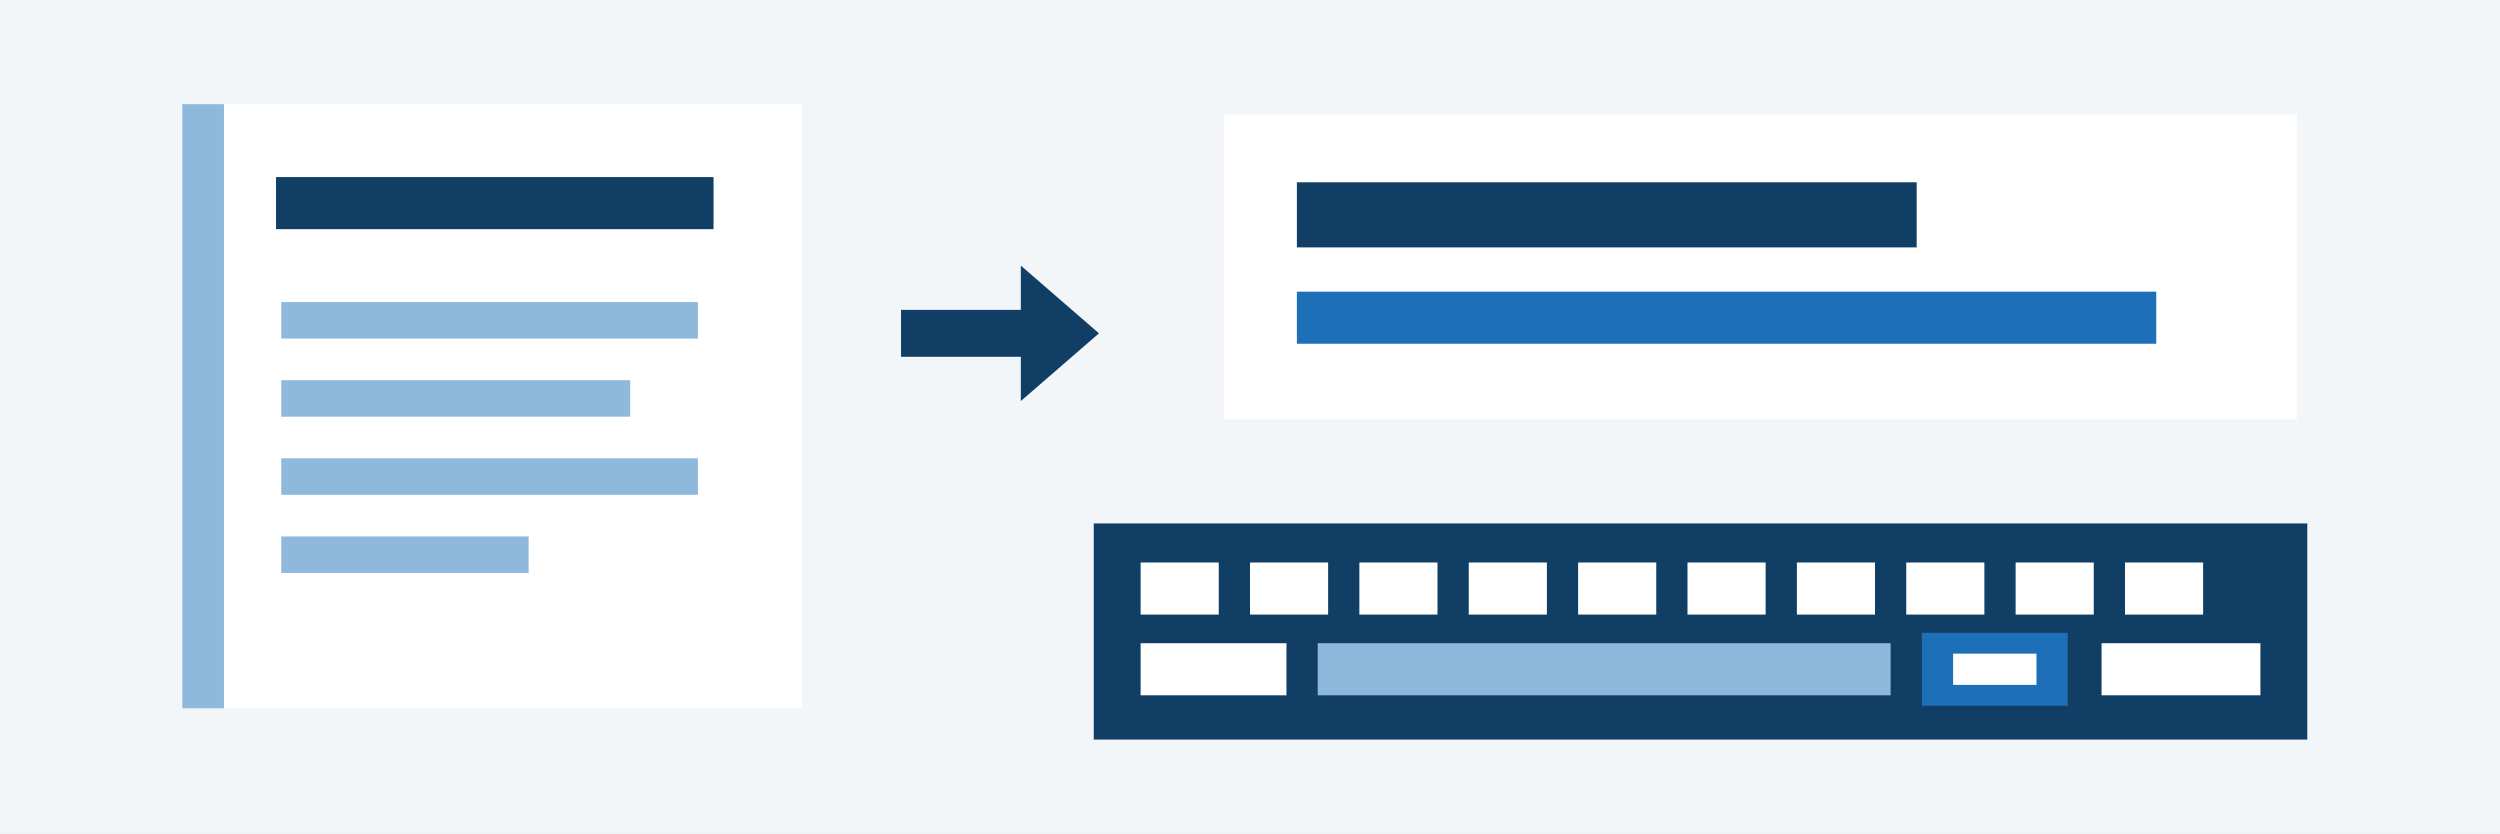
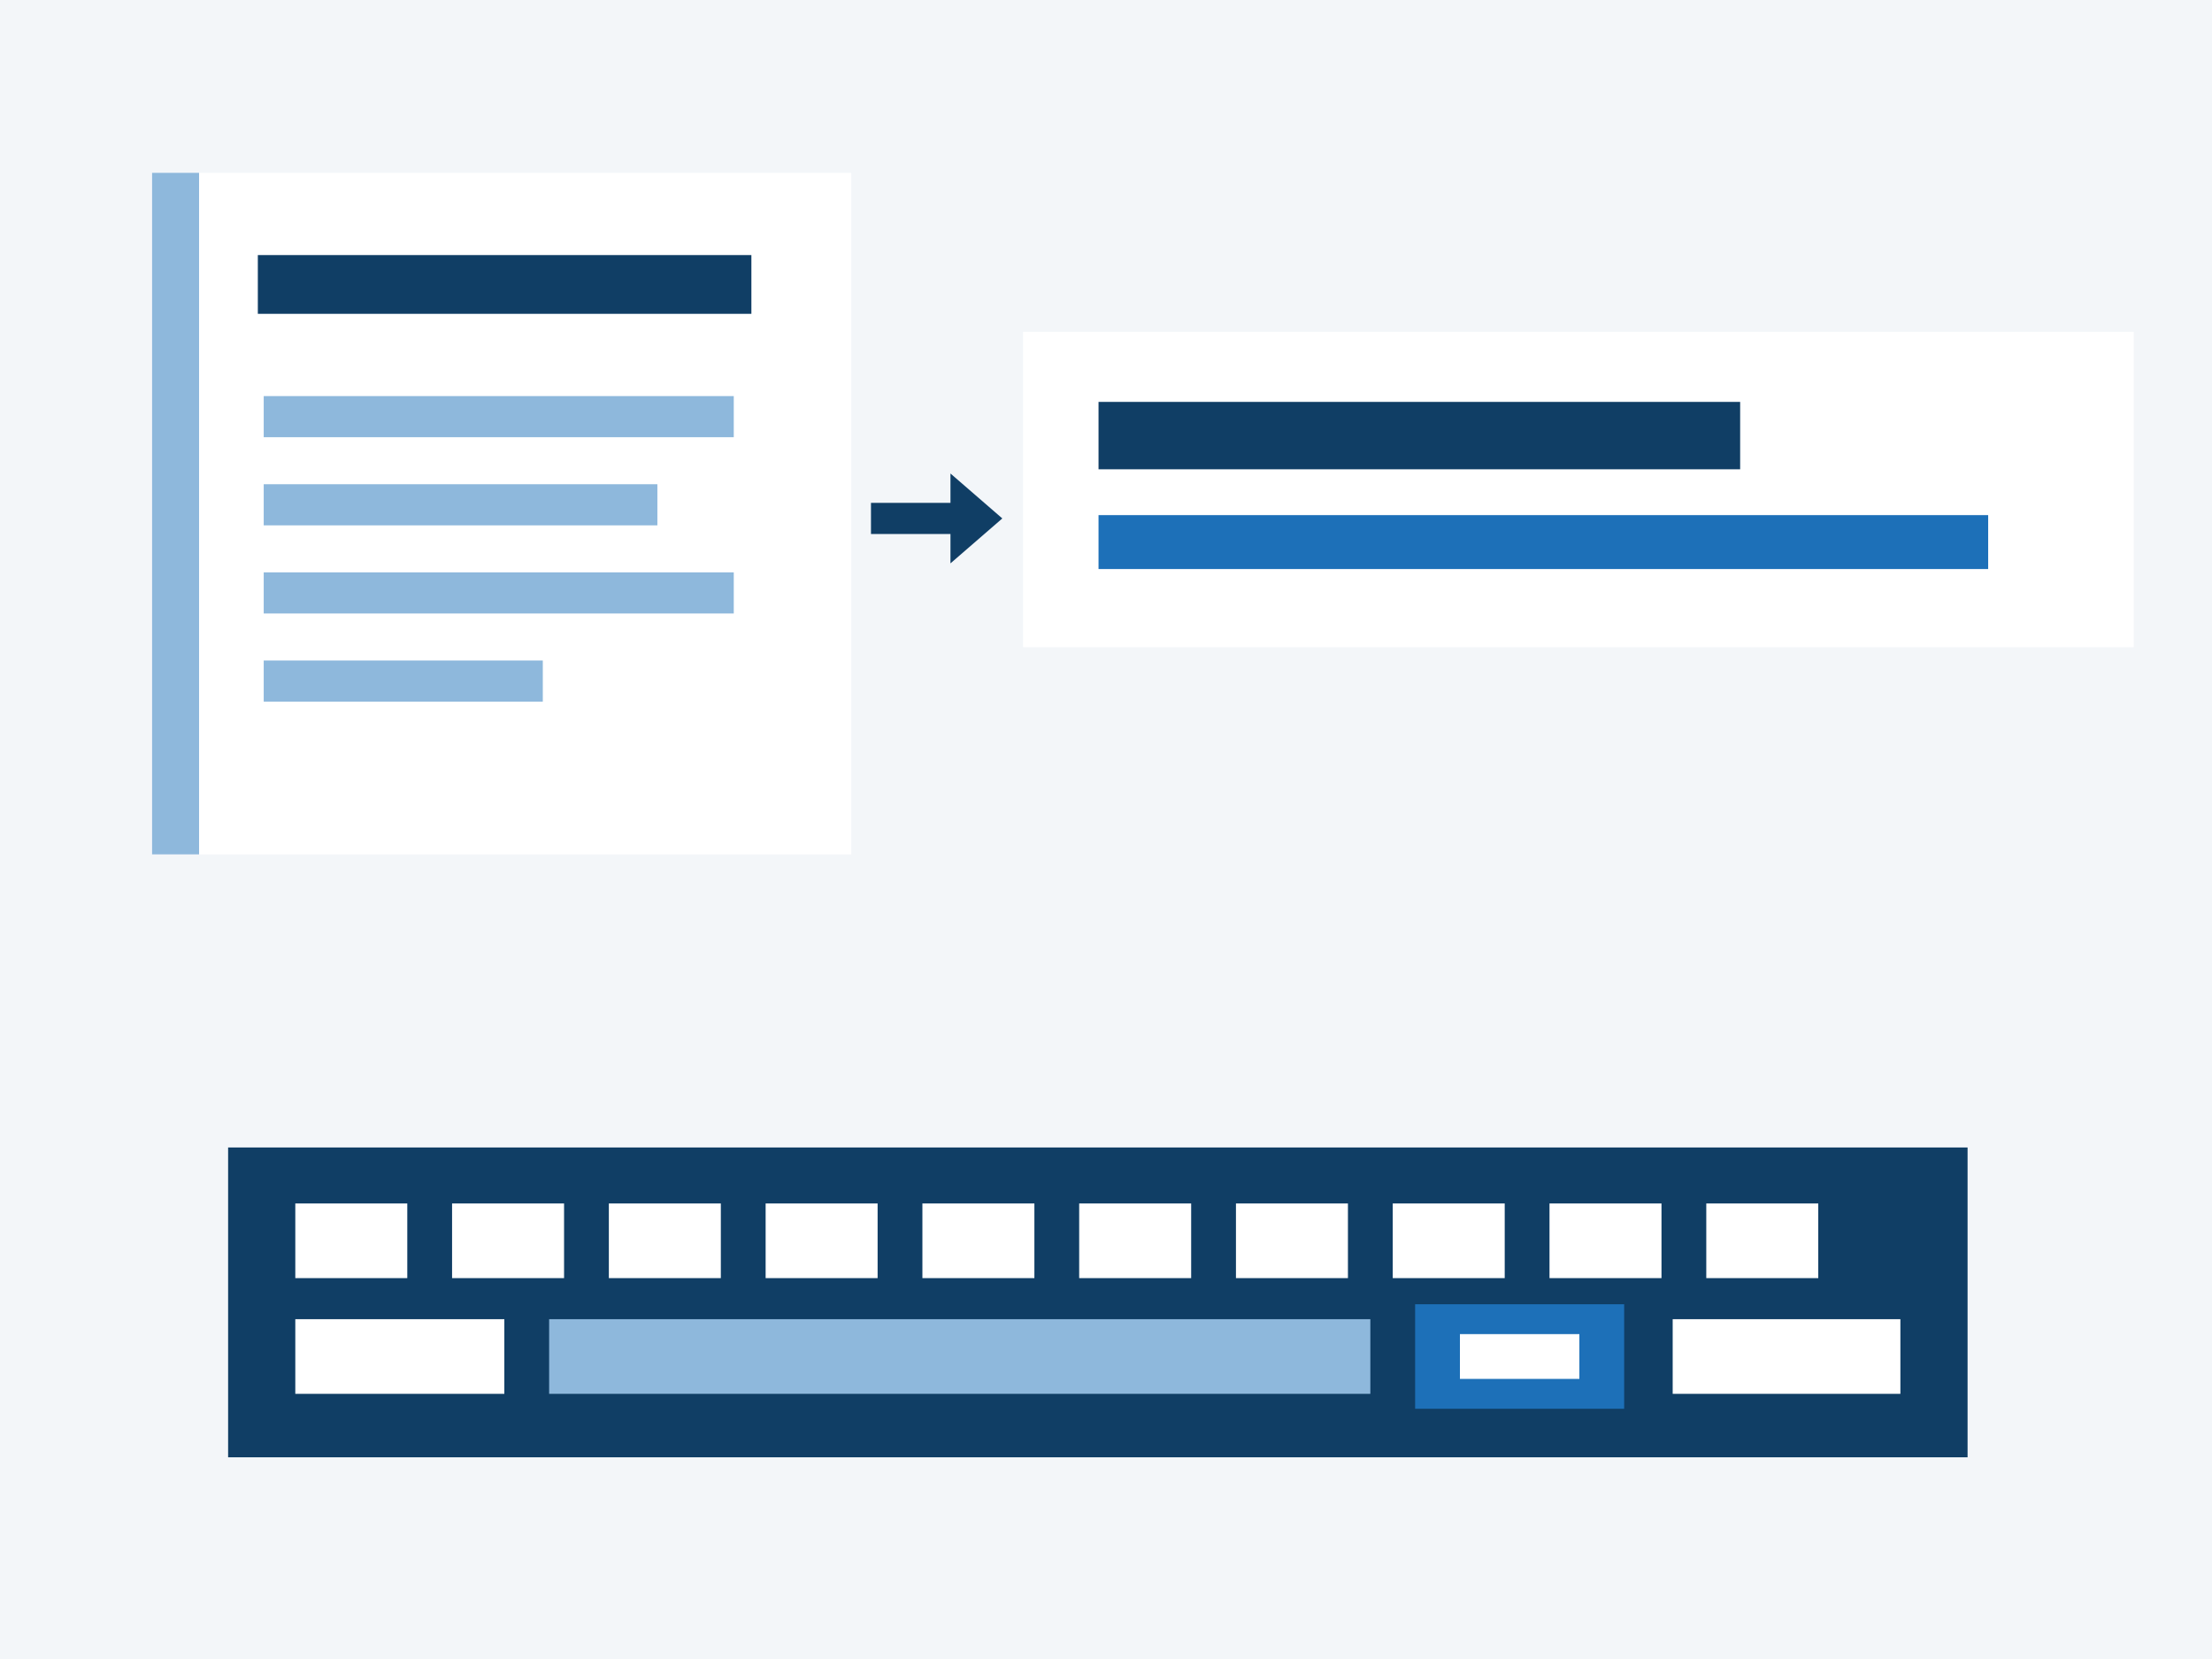
- <svg xmlns="http://www.w3.org/2000/svg" viewBox="0 0 960 320" width="960" height="320" role="img" aria-labelledby="section-accessibility-title section-accessibility-description">
-   <rect x="0" y="0" width="960" height="320" fill="#F3F6F9" />
-   <rect x="70" y="40" width="238" height="232" fill="#FFFFFF" />
-   <rect x="70" y="40" width="16" height="232" fill="#8EB8DC" />
-   <rect x="106" y="68" width="168" height="20" fill="#103E65" />
-   <rect x="108" y="116" width="160" height="14" fill="#8EB8DC" />
-   <rect x="108" y="146" width="134" height="14" fill="#8EB8DC" />
-   <rect x="108" y="176" width="160" height="14" fill="#8EB8DC" />
-   <rect x="108" y="206" width="95" height="14" fill="#8EB8DC" />
-   <path d="M346 119h46v-17l30 26-30 26v-17H346z" fill="#103E65" />
-   <rect x="470" y="44" width="412" height="117" fill="#FFFFFF" />
-   <rect x="498" y="70" width="238" height="25" fill="#103E65" />
-   <rect x="498" y="112" width="330" height="20" fill="#1D70B8" />
-   <rect x="420" y="201" width="466" height="83" fill="#103E65" />
-   <rect x="438" y="216" width="30" height="20" fill="#FFFFFF" />
-   <rect x="480" y="216" width="30" height="20" fill="#FFFFFF" />
-   <rect x="522" y="216" width="30" height="20" fill="#FFFFFF" />
-   <rect x="564" y="216" width="30" height="20" fill="#FFFFFF" />
-   <rect x="606" y="216" width="30" height="20" fill="#FFFFFF" />
-   <rect x="648" y="216" width="30" height="20" fill="#FFFFFF" />
-   <rect x="690" y="216" width="30" height="20" fill="#FFFFFF" />
-   <rect x="732" y="216" width="30" height="20" fill="#FFFFFF" />
-   <rect x="774" y="216" width="30" height="20" fill="#FFFFFF" />
-   <rect x="816" y="216" width="30" height="20" fill="#FFFFFF" />
-   <rect x="438" y="247" width="56" height="20" fill="#FFFFFF" />
-   <rect x="506" y="247" width="220" height="20" fill="#8EB8DC" />
-   <rect x="738" y="243" width="56" height="28" fill="#1D70B8" />
-   <rect x="750" y="251" width="32" height="12" fill="#FFFFFF" />
-   <rect x="807" y="247" width="61" height="20" fill="#FFFFFF" />
+ <svg xmlns="http://www.w3.org/2000/svg" viewBox="0 0 640 480" width="640" height="480" role="img" aria-labelledby="section-accessibility-title section-accessibility-description">
+   <rect x="0" y="0" width="640" height="480" fill="#F3F6F9" />
+   <g transform="translate(44 50) scale(0.85) translate(-70 -40)">
+     <rect x="70" y="40" width="238" height="232" fill="#FFFFFF" />
+     <rect x="70" y="40" width="16" height="232" fill="#8EB8DC" />
+     <rect x="106" y="68" width="168" height="20" fill="#103E65" />
+     <rect x="108" y="116" width="160" height="14" fill="#8EB8DC" />
+     <rect x="108" y="146" width="134" height="14" fill="#8EB8DC" />
+     <rect x="108" y="176" width="160" height="14" fill="#8EB8DC" />
+     <rect x="108" y="206" width="95" height="14" fill="#8EB8DC" />
+   </g>
+   <g transform="translate(252 137) scale(0.5) translate(-346 -102)">
+     <path d="M346 119h46v-17l30 26-30 26v-17H346z" fill="#103E65" />
+   </g>
+   <g transform="translate(296 96) scale(0.78) translate(-470 -44)">
+     <rect x="470" y="44" width="412" height="117" fill="#FFFFFF" />
+     <rect x="498" y="70" width="238" height="25" fill="#103E65" />
+     <rect x="498" y="112" width="330" height="20" fill="#1D70B8" />
+   </g>
+   <g transform="translate(66 332) scale(1.08) translate(-420 -201)">
+     <rect x="420" y="201" width="466" height="83" fill="#103E65" />
+     <rect x="438" y="216" width="30" height="20" fill="#FFFFFF" />
+     <rect x="480" y="216" width="30" height="20" fill="#FFFFFF" />
+     <rect x="522" y="216" width="30" height="20" fill="#FFFFFF" />
+     <rect x="564" y="216" width="30" height="20" fill="#FFFFFF" />
+     <rect x="606" y="216" width="30" height="20" fill="#FFFFFF" />
+     <rect x="648" y="216" width="30" height="20" fill="#FFFFFF" />
+     <rect x="690" y="216" width="30" height="20" fill="#FFFFFF" />
+     <rect x="732" y="216" width="30" height="20" fill="#FFFFFF" />
+     <rect x="774" y="216" width="30" height="20" fill="#FFFFFF" />
+     <rect x="816" y="216" width="30" height="20" fill="#FFFFFF" />
+     <rect x="438" y="247" width="56" height="20" fill="#FFFFFF" />
+     <rect x="506" y="247" width="220" height="20" fill="#8EB8DC" />
+     <rect x="738" y="243" width="56" height="28" fill="#1D70B8" />
+     <rect x="750" y="251" width="32" height="12" fill="#FFFFFF" />
+     <rect x="807" y="247" width="61" height="20" fill="#FFFFFF" />
+   </g>
</svg>
